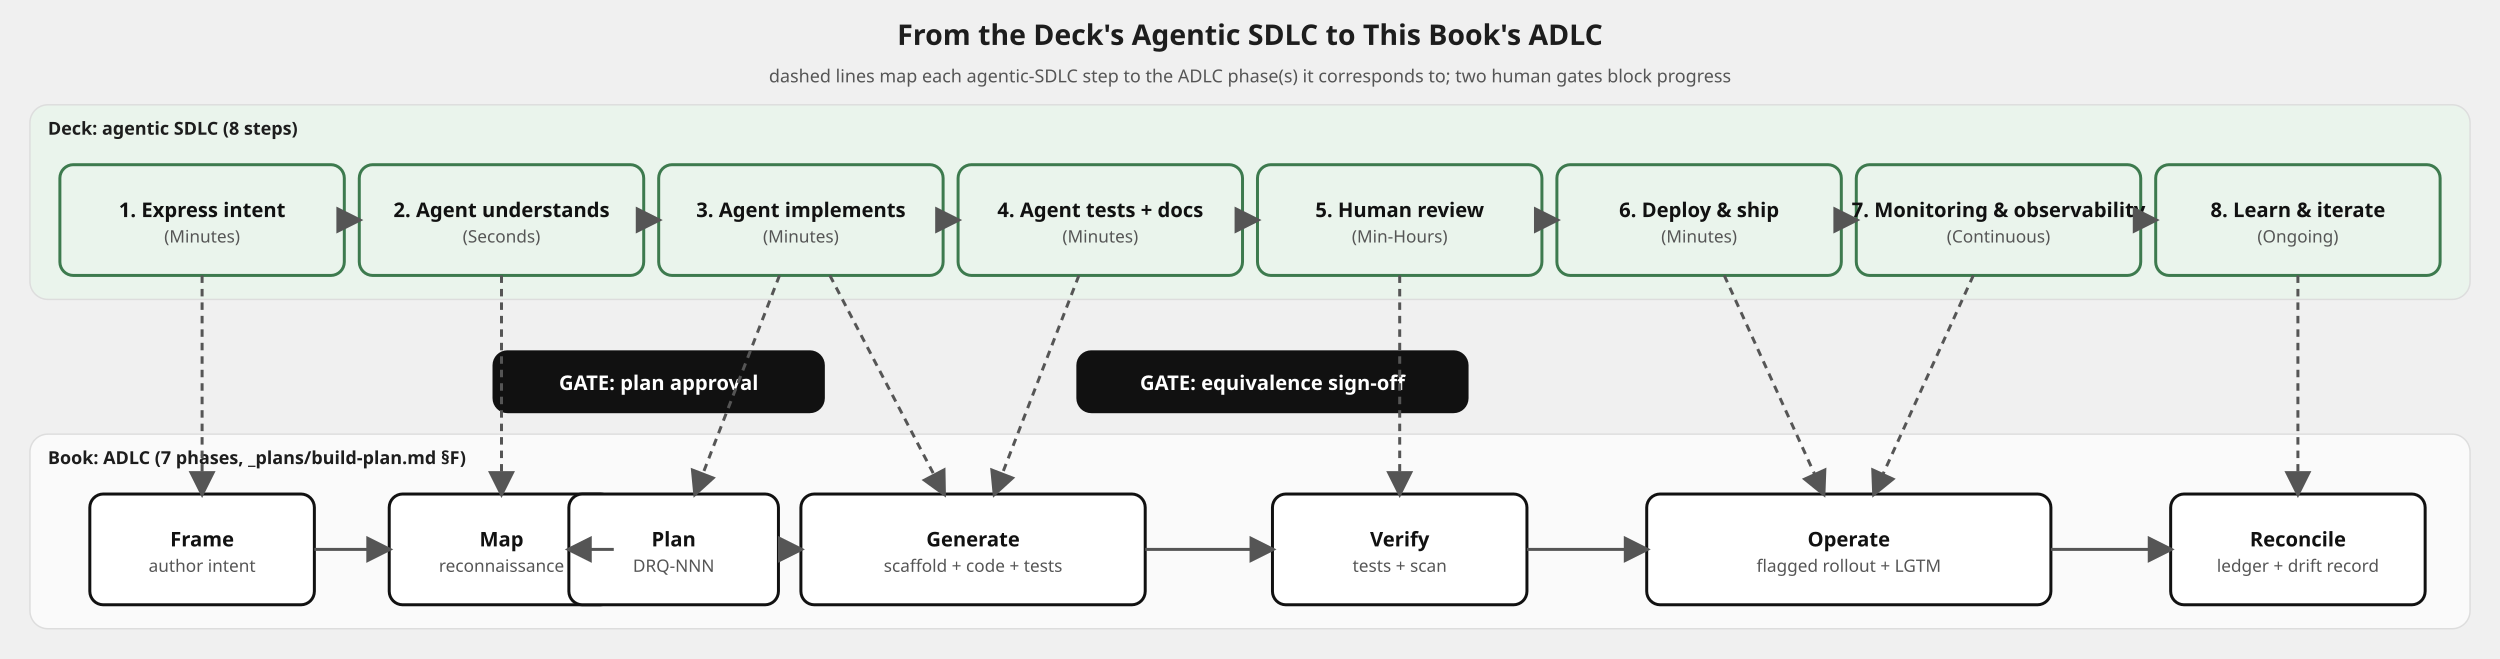
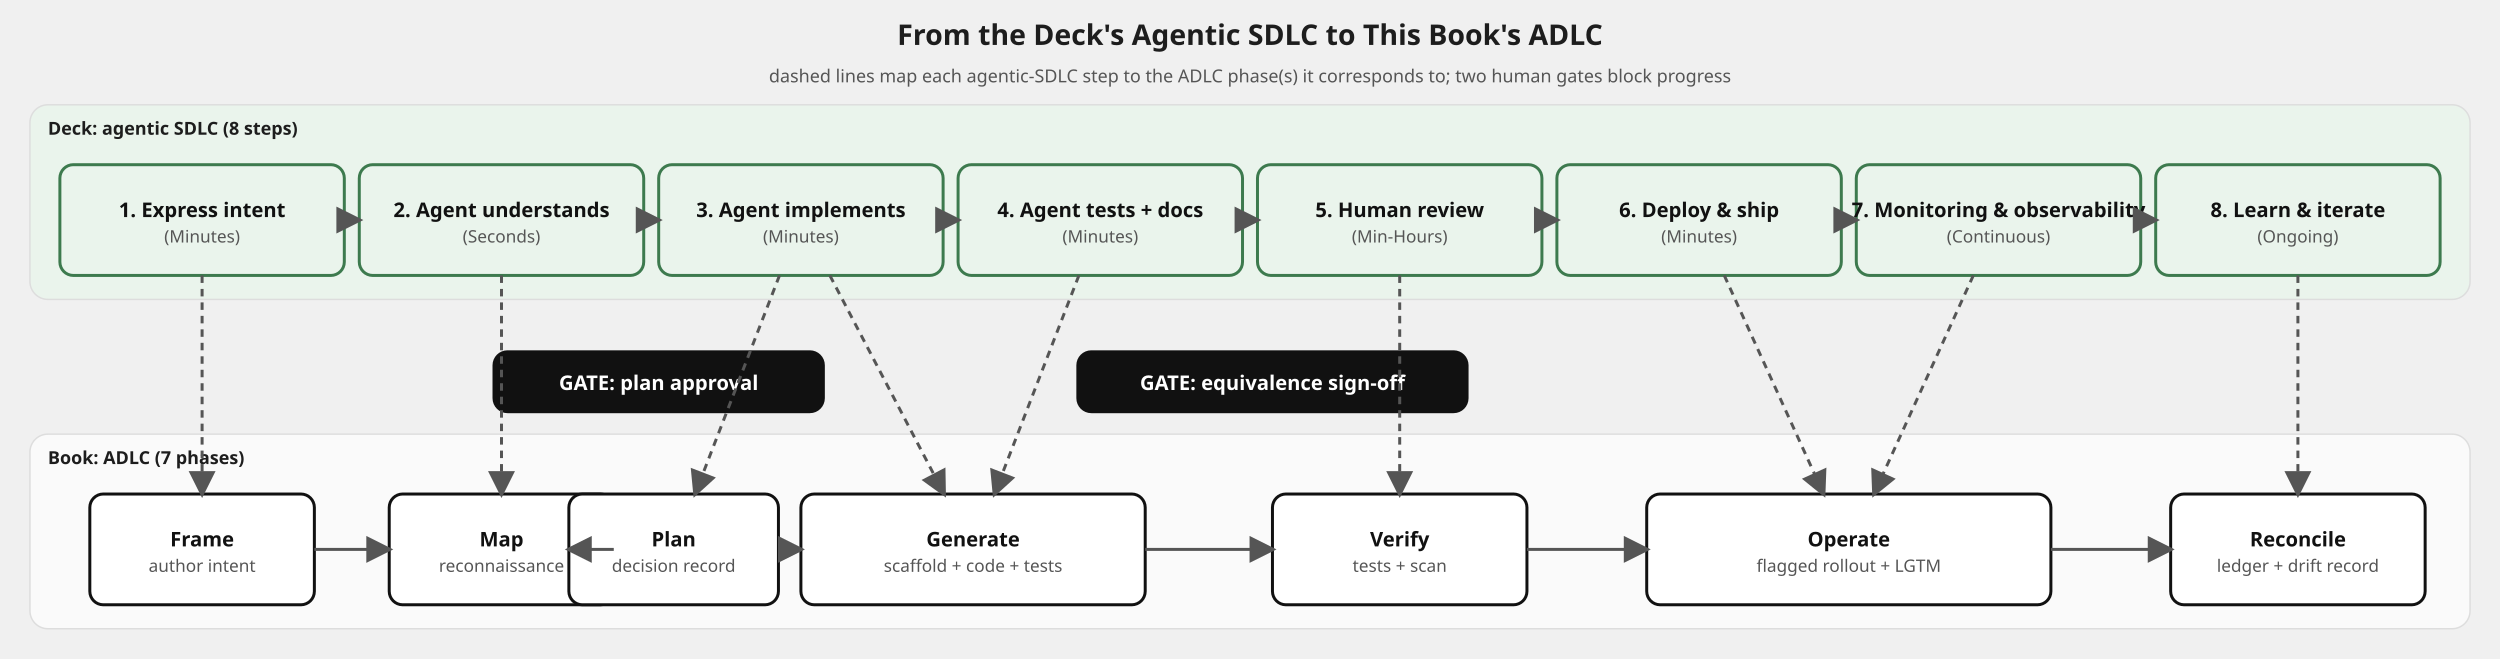
<svg xmlns="http://www.w3.org/2000/svg" viewBox="0 0 1670 440" font-family="'Red Hat Text', system-ui, sans-serif" role="img">
  <defs>
    <marker id="a" viewBox="0 0 10 10" refX="8.5" refY="5" markerWidth="9" markerHeight="9" orient="auto-start-reverse">
      <path d="M0,0 L10,5 L0,10 z" fill="#555" />
    </marker>
    <marker id="am" viewBox="0 0 10 10" refX="8.5" refY="5" markerWidth="9" markerHeight="9" orient="auto-start-reverse">
      <path d="M0,0 L10,5 L0,10 z" fill="#2f5f3d" />
    </marker>
  </defs>
  <rect x="20" y="70" width="1630" height="130" rx="12" fill="#eaf4ec" stroke="#ddd" />
  <text x="32" y="90" font-size="12" font-weight="700" fill="#1d1d1d">Deck: agentic SDLC (8 steps)</text>
  <rect x="20" y="290" width="1630" height="130" rx="12" fill="#fafafa" stroke="#ddd" />
-   <text x="32" y="310" font-size="12" font-weight="700" fill="#1d1d1d">Book: ADLC (7 phases, _plans/build-plan.md §F)</text>
+   <text x="32" y="310" font-size="12" font-weight="700" fill="#1d1d1d">Book: ADLC (7 phases)</text>
  <rect x="40" y="110" width="190" height="74" rx="9" fill="#eaf4ec" stroke="#3d7a4e" stroke-width="2" />
  <text x="135.0" y="145.0" font-size="13.5" font-weight="700" fill="#111111" text-anchor="middle">1. Express intent</text>
  <text x="135.0" y="162.0" font-size="11.5" fill="#555555" text-anchor="middle">(Minutes)</text>
  <rect x="240" y="110" width="190" height="74" rx="9" fill="#eaf4ec" stroke="#3d7a4e" stroke-width="2" />
  <text x="335.0" y="145.0" font-size="13.5" font-weight="700" fill="#111111" text-anchor="middle">2. Agent understands</text>
  <text x="335.0" y="162.0" font-size="11.5" fill="#555555" text-anchor="middle">(Seconds)</text>
  <rect x="440" y="110" width="190" height="74" rx="9" fill="#eaf4ec" stroke="#3d7a4e" stroke-width="2" />
  <text x="535.0" y="145.0" font-size="13.5" font-weight="700" fill="#111111" text-anchor="middle">3. Agent implements</text>
  <text x="535.0" y="162.0" font-size="11.5" fill="#555555" text-anchor="middle">(Minutes)</text>
  <rect x="640" y="110" width="190" height="74" rx="9" fill="#eaf4ec" stroke="#3d7a4e" stroke-width="2" />
  <text x="735.0" y="145.0" font-size="13.5" font-weight="700" fill="#111111" text-anchor="middle">4. Agent tests + docs</text>
  <text x="735.0" y="162.0" font-size="11.5" fill="#555555" text-anchor="middle">(Minutes)</text>
  <rect x="840" y="110" width="190" height="74" rx="9" fill="#eaf4ec" stroke="#3d7a4e" stroke-width="2" />
  <text x="935.0" y="145.0" font-size="13.5" font-weight="700" fill="#111111" text-anchor="middle">5. Human review</text>
  <text x="935.0" y="162.0" font-size="11.5" fill="#555555" text-anchor="middle">(Min-Hours)</text>
  <rect x="1040" y="110" width="190" height="74" rx="9" fill="#eaf4ec" stroke="#3d7a4e" stroke-width="2" />
  <text x="1135.0" y="145.0" font-size="13.5" font-weight="700" fill="#111111" text-anchor="middle">6. Deploy &amp; ship</text>
  <text x="1135.0" y="162.0" font-size="11.5" fill="#555555" text-anchor="middle">(Minutes)</text>
  <rect x="1240" y="110" width="190" height="74" rx="9" fill="#eaf4ec" stroke="#3d7a4e" stroke-width="2" />
  <text x="1335.0" y="145.0" font-size="13.5" font-weight="700" fill="#111111" text-anchor="middle">7. Monitoring &amp; observability</text>
  <text x="1335.0" y="162.0" font-size="11.5" fill="#555555" text-anchor="middle">(Continuous)</text>
  <rect x="1440" y="110" width="190" height="74" rx="9" fill="#eaf4ec" stroke="#3d7a4e" stroke-width="2" />
  <text x="1535.0" y="145.0" font-size="13.5" font-weight="700" fill="#111111" text-anchor="middle">8. Learn &amp; iterate</text>
  <text x="1535.0" y="162.0" font-size="11.5" fill="#555555" text-anchor="middle">(Ongoing)</text>
  <rect x="60" y="330" width="150" height="74" rx="9" fill="#ffffff" stroke="#111111" stroke-width="2" />
  <text x="135.0" y="365.0" font-size="13.5" font-weight="700" fill="#111111" text-anchor="middle">Frame</text>
  <text x="135.0" y="382.0" font-size="11.5" fill="#555555" text-anchor="middle">author intent</text>
  <rect x="260" y="330" width="150" height="74" rx="9" fill="#ffffff" stroke="#111111" stroke-width="2" />
  <text x="335.0" y="365.0" font-size="13.5" font-weight="700" fill="#111111" text-anchor="middle">Map</text>
  <text x="335.0" y="382.0" font-size="11.5" fill="#555555" text-anchor="middle">reconnaissance</text>
  <rect x="380" y="330" width="140" height="74" rx="9" fill="#ffffff" stroke="#111111" stroke-width="2" />
  <text x="450.0" y="365.0" font-size="13.5" font-weight="700" fill="#111111" text-anchor="middle">Plan</text>
-   <text x="450.0" y="382.0" font-size="11.5" fill="#555555" text-anchor="middle">DRQ-NNN</text>
+   <text x="450.0" y="382.0" font-size="11.5" fill="#555555" text-anchor="middle">decision record</text>
  <rect x="535" y="330" width="230" height="74" rx="9" fill="#ffffff" stroke="#111111" stroke-width="2" />
  <text x="650.0" y="365.0" font-size="13.5" font-weight="700" fill="#111111" text-anchor="middle">Generate</text>
  <text x="650.0" y="382.0" font-size="11.5" fill="#555555" text-anchor="middle">scaffold + code + tests</text>
  <rect x="850" y="330" width="170" height="74" rx="9" fill="#ffffff" stroke="#111111" stroke-width="2" />
  <text x="935.0" y="365.0" font-size="13.5" font-weight="700" fill="#111111" text-anchor="middle">Verify</text>
  <text x="935.0" y="382.0" font-size="11.5" fill="#555555" text-anchor="middle">tests + scan</text>
  <rect x="1100" y="330" width="270" height="74" rx="9" fill="#ffffff" stroke="#111111" stroke-width="2" />
  <text x="1235.0" y="365.0" font-size="13.5" font-weight="700" fill="#111111" text-anchor="middle">Operate</text>
  <text x="1235.0" y="382.0" font-size="11.5" fill="#555555" text-anchor="middle">flagged rollout + LGTM</text>
  <rect x="1450" y="330" width="170" height="74" rx="9" fill="#ffffff" stroke="#111111" stroke-width="2" />
  <text x="1535.0" y="365.0" font-size="13.5" font-weight="700" fill="#111111" text-anchor="middle">Reconcile</text>
  <text x="1535.0" y="382.0" font-size="11.5" fill="#555555" text-anchor="middle">ledger + drift record</text>
  <rect x="330" y="235" width="220" height="40" rx="9" fill="#111111" stroke="#111111" stroke-width="2" />
  <text x="440.0" y="260.5" font-size="13.5" font-weight="700" fill="#ffffff" text-anchor="middle">GATE: plan approval</text>
  <rect x="720" y="235" width="260" height="40" rx="9" fill="#111111" stroke="#111111" stroke-width="2" />
  <text x="850.0" y="260.5" font-size="13.5" font-weight="700" fill="#ffffff" text-anchor="middle">GATE: equivalence sign-off</text>
  <path d="M135.0,184.0 L135.0,330.0" fill="none" stroke="#555" stroke-width="2" stroke-dasharray="5 4" marker-end="url(#a)" />
  <path d="M335.0,184.0 L335.0,330.0" fill="none" stroke="#555" stroke-width="2" stroke-dasharray="5 4" marker-end="url(#a)" />
  <path d="M520.705,184.0 L464.295,330.0" fill="none" stroke="#555" stroke-width="2" stroke-dasharray="5 4" marker-end="url(#a)" />
  <path d="M554.341,184.0 L630.659,330.0" fill="none" stroke="#555" stroke-width="2" stroke-dasharray="5 4" marker-end="url(#a)" />
  <path d="M720.705,184.0 L664.295,330.0" fill="none" stroke="#555" stroke-width="2" stroke-dasharray="5 4" marker-end="url(#a)" />
  <path d="M935.0,184.0 L935.0,330.0" fill="none" stroke="#555" stroke-width="2" stroke-dasharray="5 4" marker-end="url(#a)" />
  <path d="M1151.818,184.0 L1218.182,330.0" fill="none" stroke="#555" stroke-width="2" stroke-dasharray="5 4" marker-end="url(#a)" />
  <path d="M1318.182,184.0 L1251.818,330.0" fill="none" stroke="#555" stroke-width="2" stroke-dasharray="5 4" marker-end="url(#a)" />
  <path d="M1535.0,184.0 L1535.0,330.0" fill="none" stroke="#555" stroke-width="2" stroke-dasharray="5 4" marker-end="url(#a)" />
  <path d="M230.0,147.0 L240.0,147.0" fill="none" stroke="#555" stroke-width="2" marker-end="url(#a)" />
  <path d="M430.0,147.0 L440.0,147.0" fill="none" stroke="#555" stroke-width="2" marker-end="url(#a)" />
  <path d="M630.0,147.0 L640.0,147.0" fill="none" stroke="#555" stroke-width="2" marker-end="url(#a)" />
  <path d="M830.0,147.0 L840.0,147.0" fill="none" stroke="#555" stroke-width="2" marker-end="url(#a)" />
  <path d="M1030.0,147.0 L1040.0,147.0" fill="none" stroke="#555" stroke-width="2" marker-end="url(#a)" />
  <path d="M1230.0,147.0 L1240.0,147.0" fill="none" stroke="#555" stroke-width="2" marker-end="url(#a)" />
  <path d="M1430.0,147.0 L1440.0,147.0" fill="none" stroke="#555" stroke-width="2" marker-end="url(#a)" />
  <path d="M210.0,367.0 L260.0,367.0" fill="none" stroke="#555" stroke-width="2" marker-end="url(#a)" />
  <path d="M410.0,367.0 L380.0,367.0" fill="none" stroke="#555" stroke-width="2" marker-end="url(#a)" />
  <path d="M520.0,367.0 L535.0,367.0" fill="none" stroke="#555" stroke-width="2" marker-end="url(#a)" />
  <path d="M765.0,367.0 L850.0,367.0" fill="none" stroke="#555" stroke-width="2" marker-end="url(#a)" />
  <path d="M1020.0,367.0 L1100.0,367.0" fill="none" stroke="#555" stroke-width="2" marker-end="url(#a)" />
  <path d="M1370.0,367.0 L1450.0,367.0" fill="none" stroke="#555" stroke-width="2" marker-end="url(#a)" />
  <text x="835" y="30" font-size="19" fill="#1d1d1d" text-anchor="middle" font-weight="700">From the Deck's Agentic SDLC to This Book's ADLC</text>
  <text x="835" y="55" font-size="12" fill="#555555" text-anchor="middle">dashed lines map each agentic-SDLC step to the ADLC phase(s) it corresponds to; two human gates block progress</text>
</svg>
